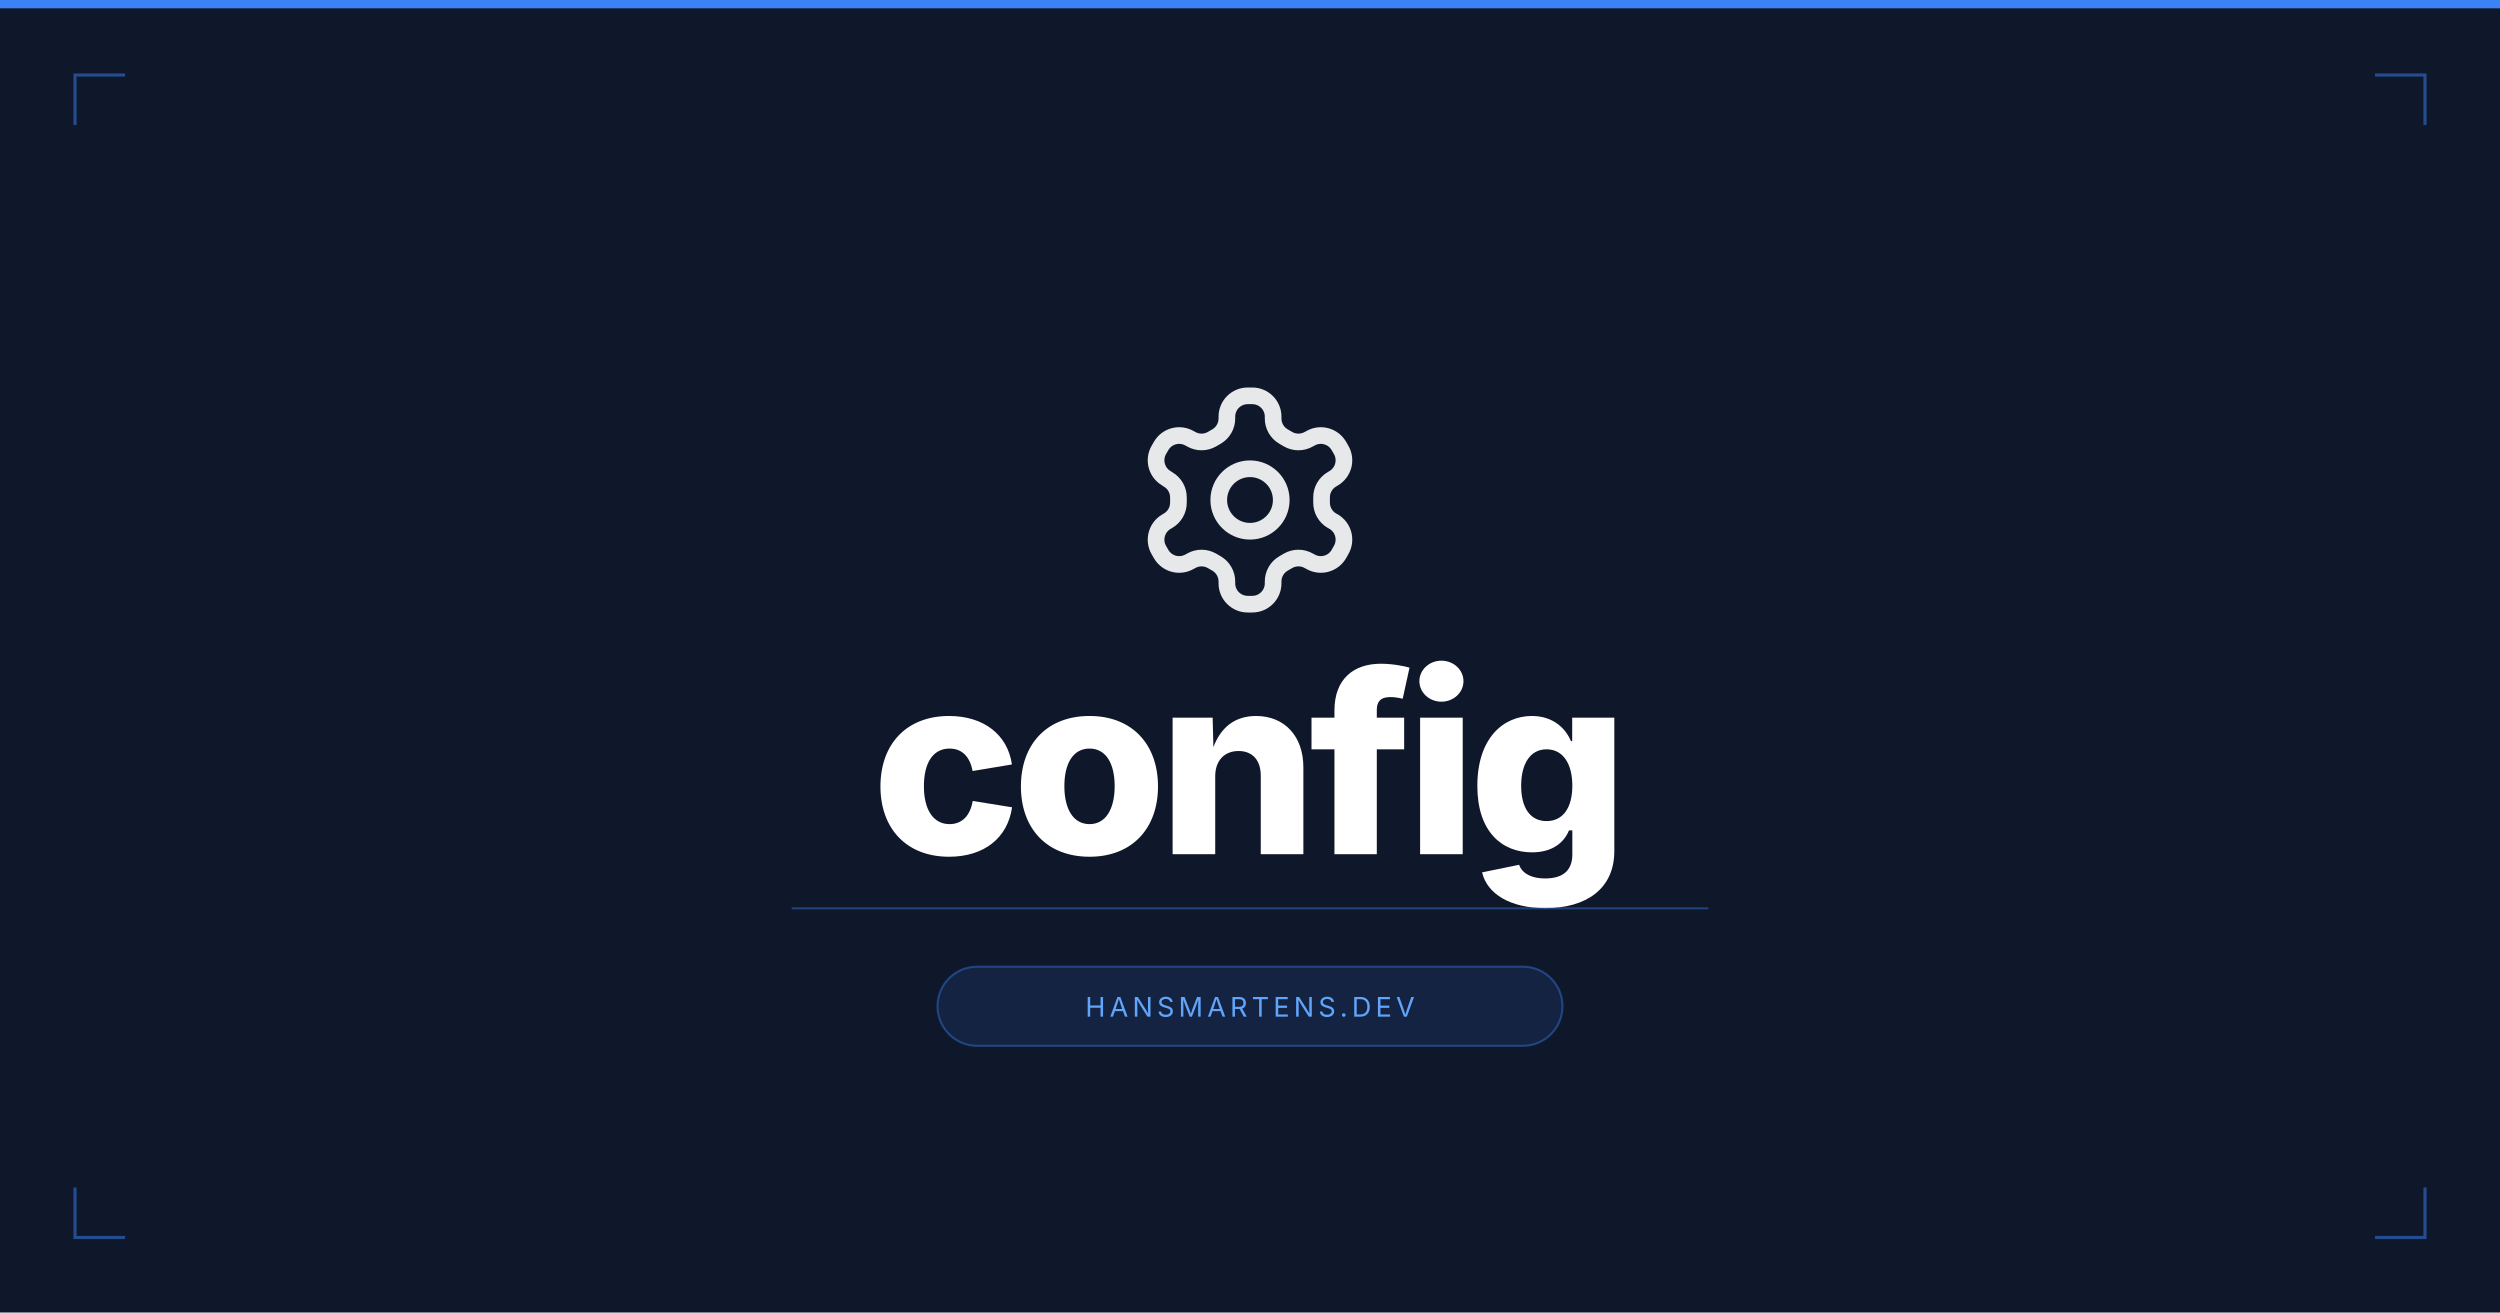
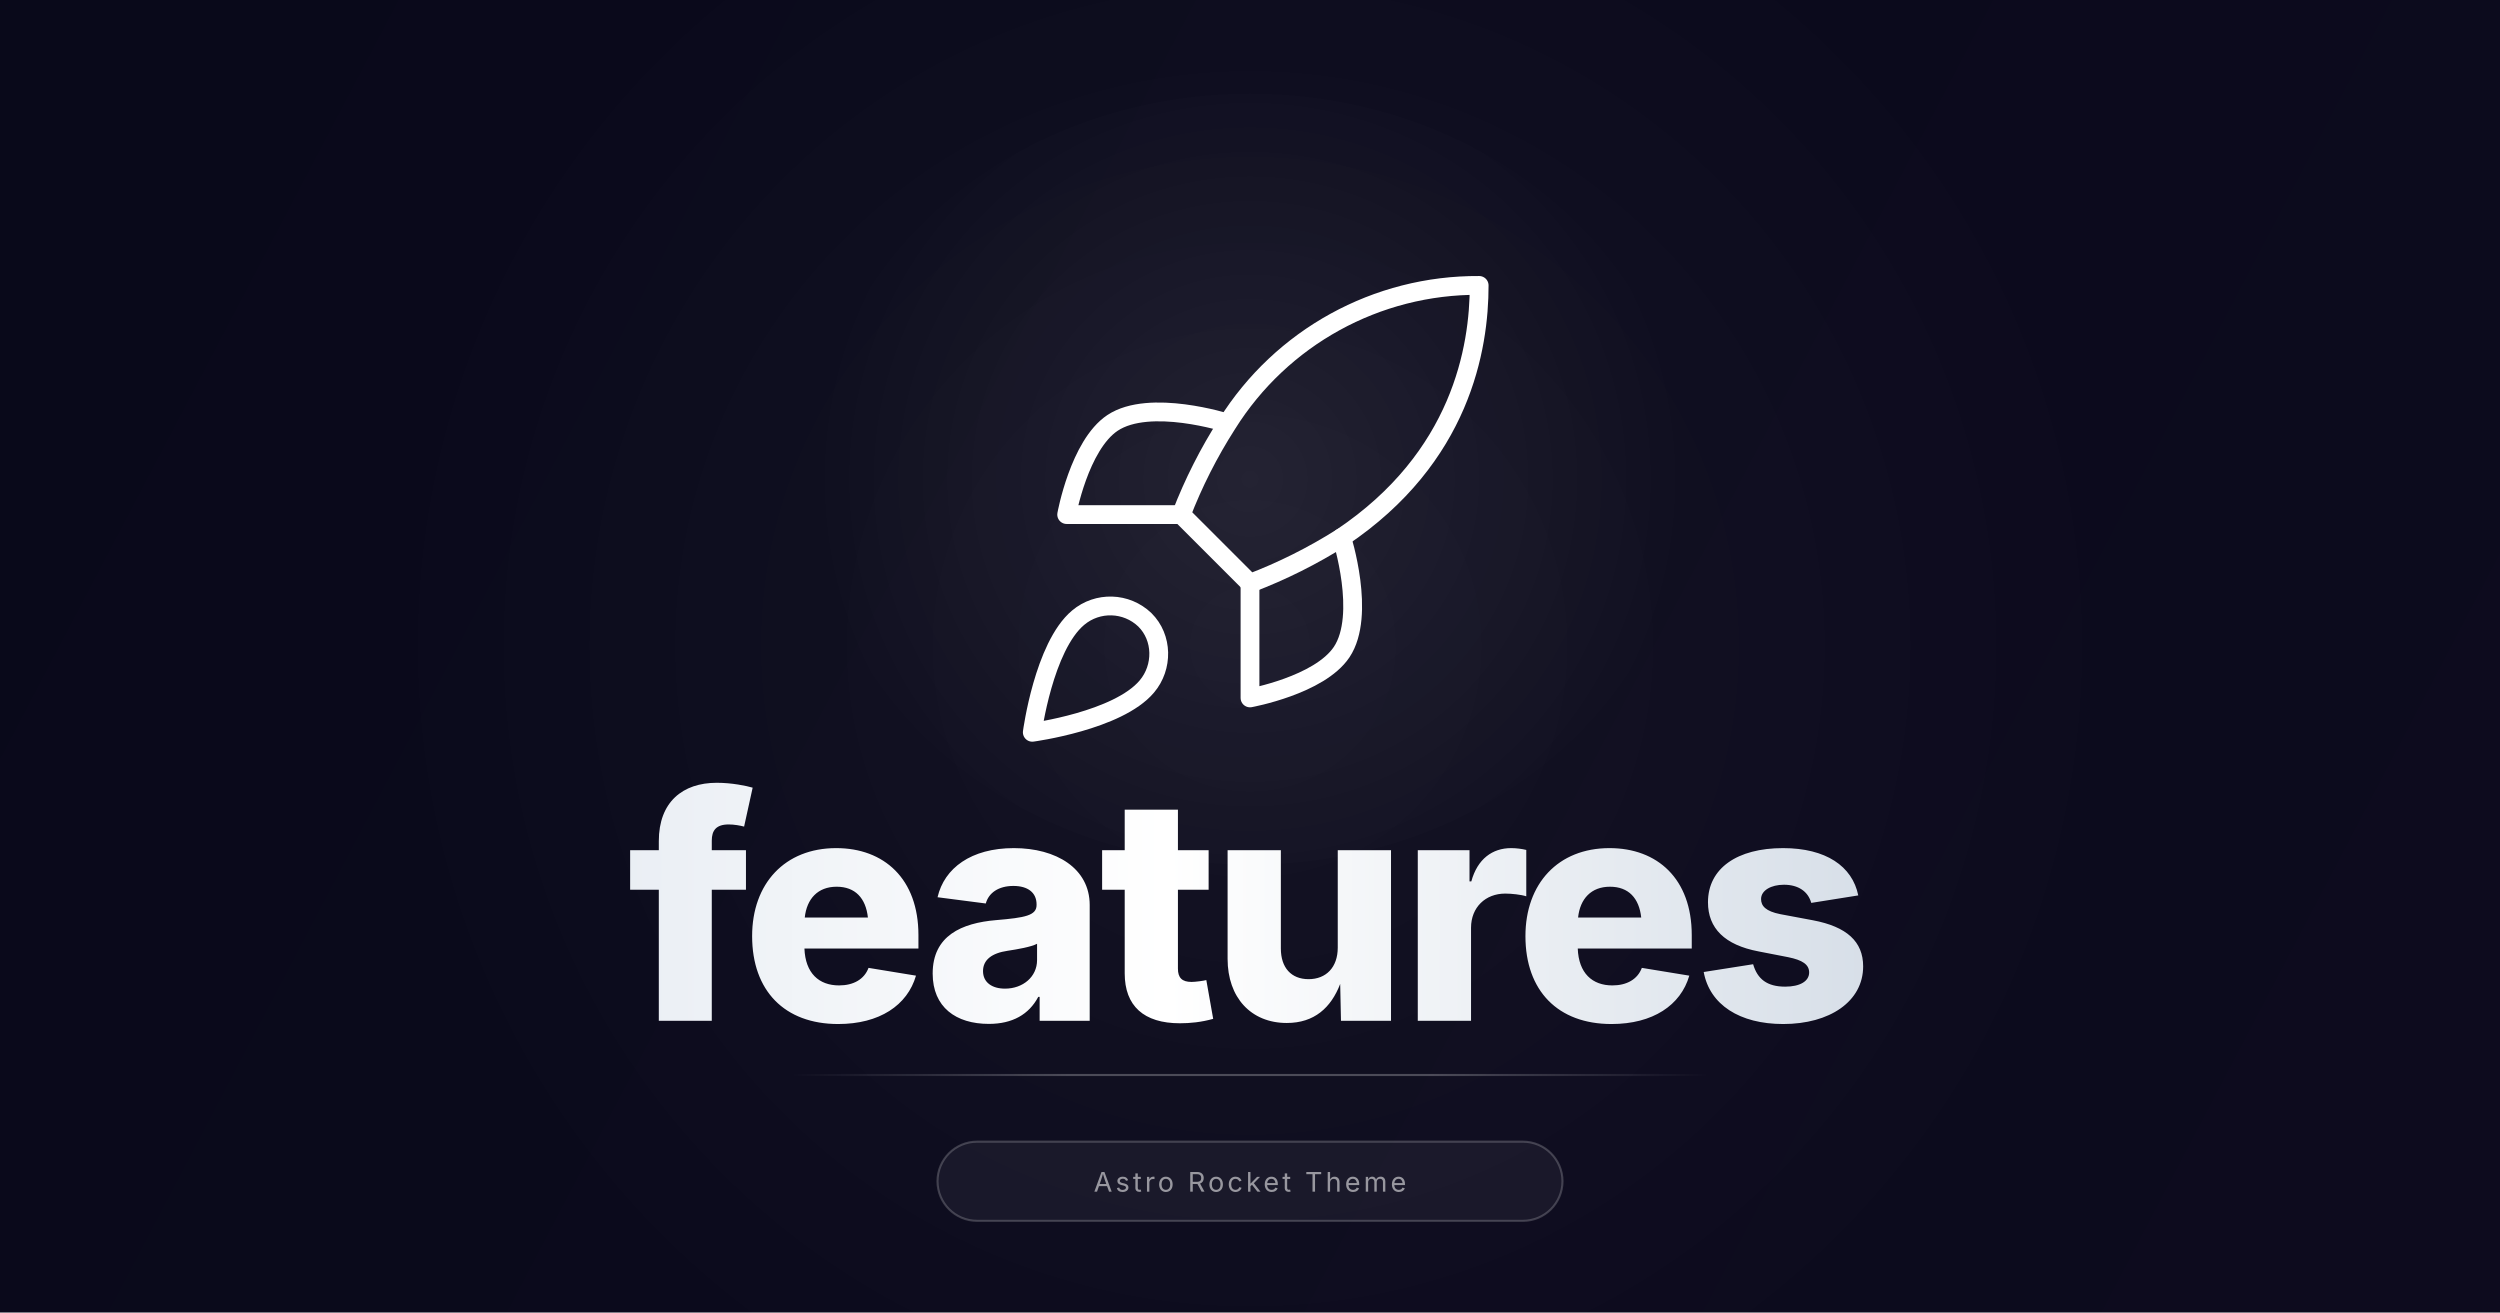
<svg xmlns="http://www.w3.org/2000/svg" width="1200" height="630" viewBox="0 0 1200 630" fill="none">
-   <rect width="1200" height="630" fill="#0f172a" />
-   <rect x="0" y="0" width="1200" height="4" fill="#3b82f6" />
-   <g transform="translate(540, 180) scale(5)" stroke="#ffffff" stroke-width="1.6" stroke-linecap="round" stroke-linejoin="round" fill="none" opacity="0.9">
-     <path d="M12.22 2h-.44a2 2 0 0 0-2 2v.18a2 2 0 0 1-1 1.73l-.43.25a2 2 0 0 1-2 0l-.15-.08a2 2 0 0 0-2.73.73l-.22.38a2 2 0 0 0 .73 2.73l.15.1a2 2 0 0 1 1 1.72v.51a2 2 0 0 1-1 1.74l-.15.09a2 2 0 0 0-.73 2.73l.22.38a2 2 0 0 0 2.73.73l.15-.08a2 2 0 0 1 2 0l.43.25a2 2 0 0 1 1 1.73V20a2 2 0 0 0 2 2h.44a2 2 0 0 0 2-2v-.18a2 2 0 0 1 1-1.73l.43-.25a2 2 0 0 1 2 0l.15.08a2 2 0 0 0 2.73-.73l.22-.39a2 2 0 0 0-.73-2.73l-.15-.08a2 2 0 0 1-1-1.74v-.5a2 2 0 0 1 1-1.74l.15-.09a2 2 0 0 0 .73-2.73l-.22-.38a2 2 0 0 0-2.73-.73l-.15.08a2 2 0 0 1-2 0l-.43-.25a2 2 0 0 1-1-1.73V4a2 2 0 0 0-2-2z" />
-     <circle cx="12" cy="12" r="3" />
+   <defs>
+     <linearGradient id="bg" x1="0" y1="0" x2="1200" y2="630" gradientUnits="userSpaceOnUse">
+       <stop offset="0%" stop-color="#09091a" />
+       <stop offset="100%" stop-color="#0d0b1e" />
+     </linearGradient>
+     <radialGradient id="glowMain" cx="600" cy="310" r="420" gradientUnits="userSpaceOnUse">
+       <stop offset="0%" stop-color="#ffffff" stop-opacity="0.04" />
+       <stop offset="100%" stop-color="#ffffff" stop-opacity="0" />
+     </radialGradient>
+     <radialGradient id="glowIcon" cx="600" cy="230" r="210" gradientUnits="userSpaceOnUse">
+       <stop offset="0%" stop-color="#ffffff" stop-opacity="0.07" />
+       <stop offset="100%" stop-color="#ffffff" stop-opacity="0" />
+     </radialGradient>
+     <linearGradient id="textGrad" x1="200" y1="0" x2="1000" y2="0" gradientUnits="userSpaceOnUse">
+       <stop offset="0%" stop-color="#e2e8f0" />
+       <stop offset="45%" stop-color="#ffffff" />
+       <stop offset="100%" stop-color="#cbd5e1" />
+     </linearGradient>
+     <linearGradient id="lineGrad" x1="380" y1="0" x2="820" y2="0" gradientUnits="userSpaceOnUse">
+       <stop offset="0%" stop-color="#ffffff" stop-opacity="0" />
+       <stop offset="30%" stop-color="#ffffff" stop-opacity="0.25" />
+       <stop offset="70%" stop-color="#ffffff" stop-opacity="0.25" />
+       <stop offset="100%" stop-color="#ffffff" stop-opacity="0" />
+     </linearGradient>
+   </defs>
+   <rect width="1200" height="630" fill="url(#bg)" />
+   <rect width="1200" height="630" fill="url(#glowMain)" />
+   <ellipse cx="600" cy="230" rx="210" ry="185" fill="url(#glowIcon)" />
+   <g transform="translate(468, 115) scale(11)" stroke="#ffffff" stroke-width="0.82" stroke-linecap="round" stroke-linejoin="round" fill="none">
+     <path d="M4.5 16.5c-1.5 1.26-2 5-2 5s3.74-.5 5-2c.71-.84.7-2.13-.09-2.91a2.18 2.18 0 0 0-2.91-.09z" />
+     <path d="m12 15-3-3a22 22 0 0 1 2-3.95A12.88 12.88 0 0 1 22 2c0 2.72-.78 7.5-6 11a22.35 22.35 0 0 1-4 2z" />
+     <path d="M9 12H4s.55-3.03 2-4c1.62-1.08 5 0 5 0" />
+     <path d="M12 15v5s3.03-.55 4-2c1.08-1.62 0-5 0-5" />
  </g>
-   <text x="600" y="410" font-family="system-ui, -apple-system, sans-serif" font-size="120" font-weight="800" fill="#ffffff" text-anchor="middle" letter-spacing="-4">config</text>
-   <line x1="380" y1="436" x2="820" y2="436" stroke="#3b82f6" stroke-width="1" stroke-opacity="0.4" />
-   <rect x="450" y="464" width="300" height="38" rx="19" fill="#3b82f6" fill-opacity="0.12" stroke="#3b82f6" stroke-opacity="0.4" stroke-width="1" />
-   <text x="600" y="488" font-family="system-ui, -apple-system, sans-serif" font-size="13" fill="#60a5fa" text-anchor="middle" letter-spacing="2">HANSMARTENS.DEV</text>
-   <path d="M 36 60 L 36 36 L 60 36" stroke="#3b82f6" stroke-width="1.5" fill="none" stroke-opacity="0.5" />
-   <path d="M 1140 36 L 1164 36 L 1164 60" stroke="#3b82f6" stroke-width="1.5" fill="none" stroke-opacity="0.5" />
-   <path d="M 36 570 L 36 594 L 60 594" stroke="#3b82f6" stroke-width="1.5" fill="none" stroke-opacity="0.5" />
-   <path d="M 1140 594 L 1164 594 L 1164 570" stroke="#3b82f6" stroke-width="1.5" fill="none" stroke-opacity="0.5" />
+   <text x="600" y="490" font-family="'Outfit Variable', 'Outfit', -apple-system, BlinkMacSystemFont, 'Segoe UI', sans-serif" font-size="150" font-weight="800" fill="url(#textGrad)" text-anchor="middle" letter-spacing="-4">features</text>
+   <line x1="380" y1="516" x2="820" y2="516" stroke="url(#lineGrad)" stroke-width="1" />
+   <rect x="450" y="548" width="300" height="38" rx="19" fill="#ffffff" fill-opacity="0.05" stroke="#ffffff" stroke-opacity="0.20" stroke-width="1" />
+   <text x="600" y="572" font-family="'Outfit Variable', 'Outfit', -apple-system, BlinkMacSystemFont, 'Segoe UI', sans-serif" font-size="13" fill="#ffffff" fill-opacity="0.55" text-anchor="middle" letter-spacing="1.5">Astro Rocket Theme</text>
</svg>
